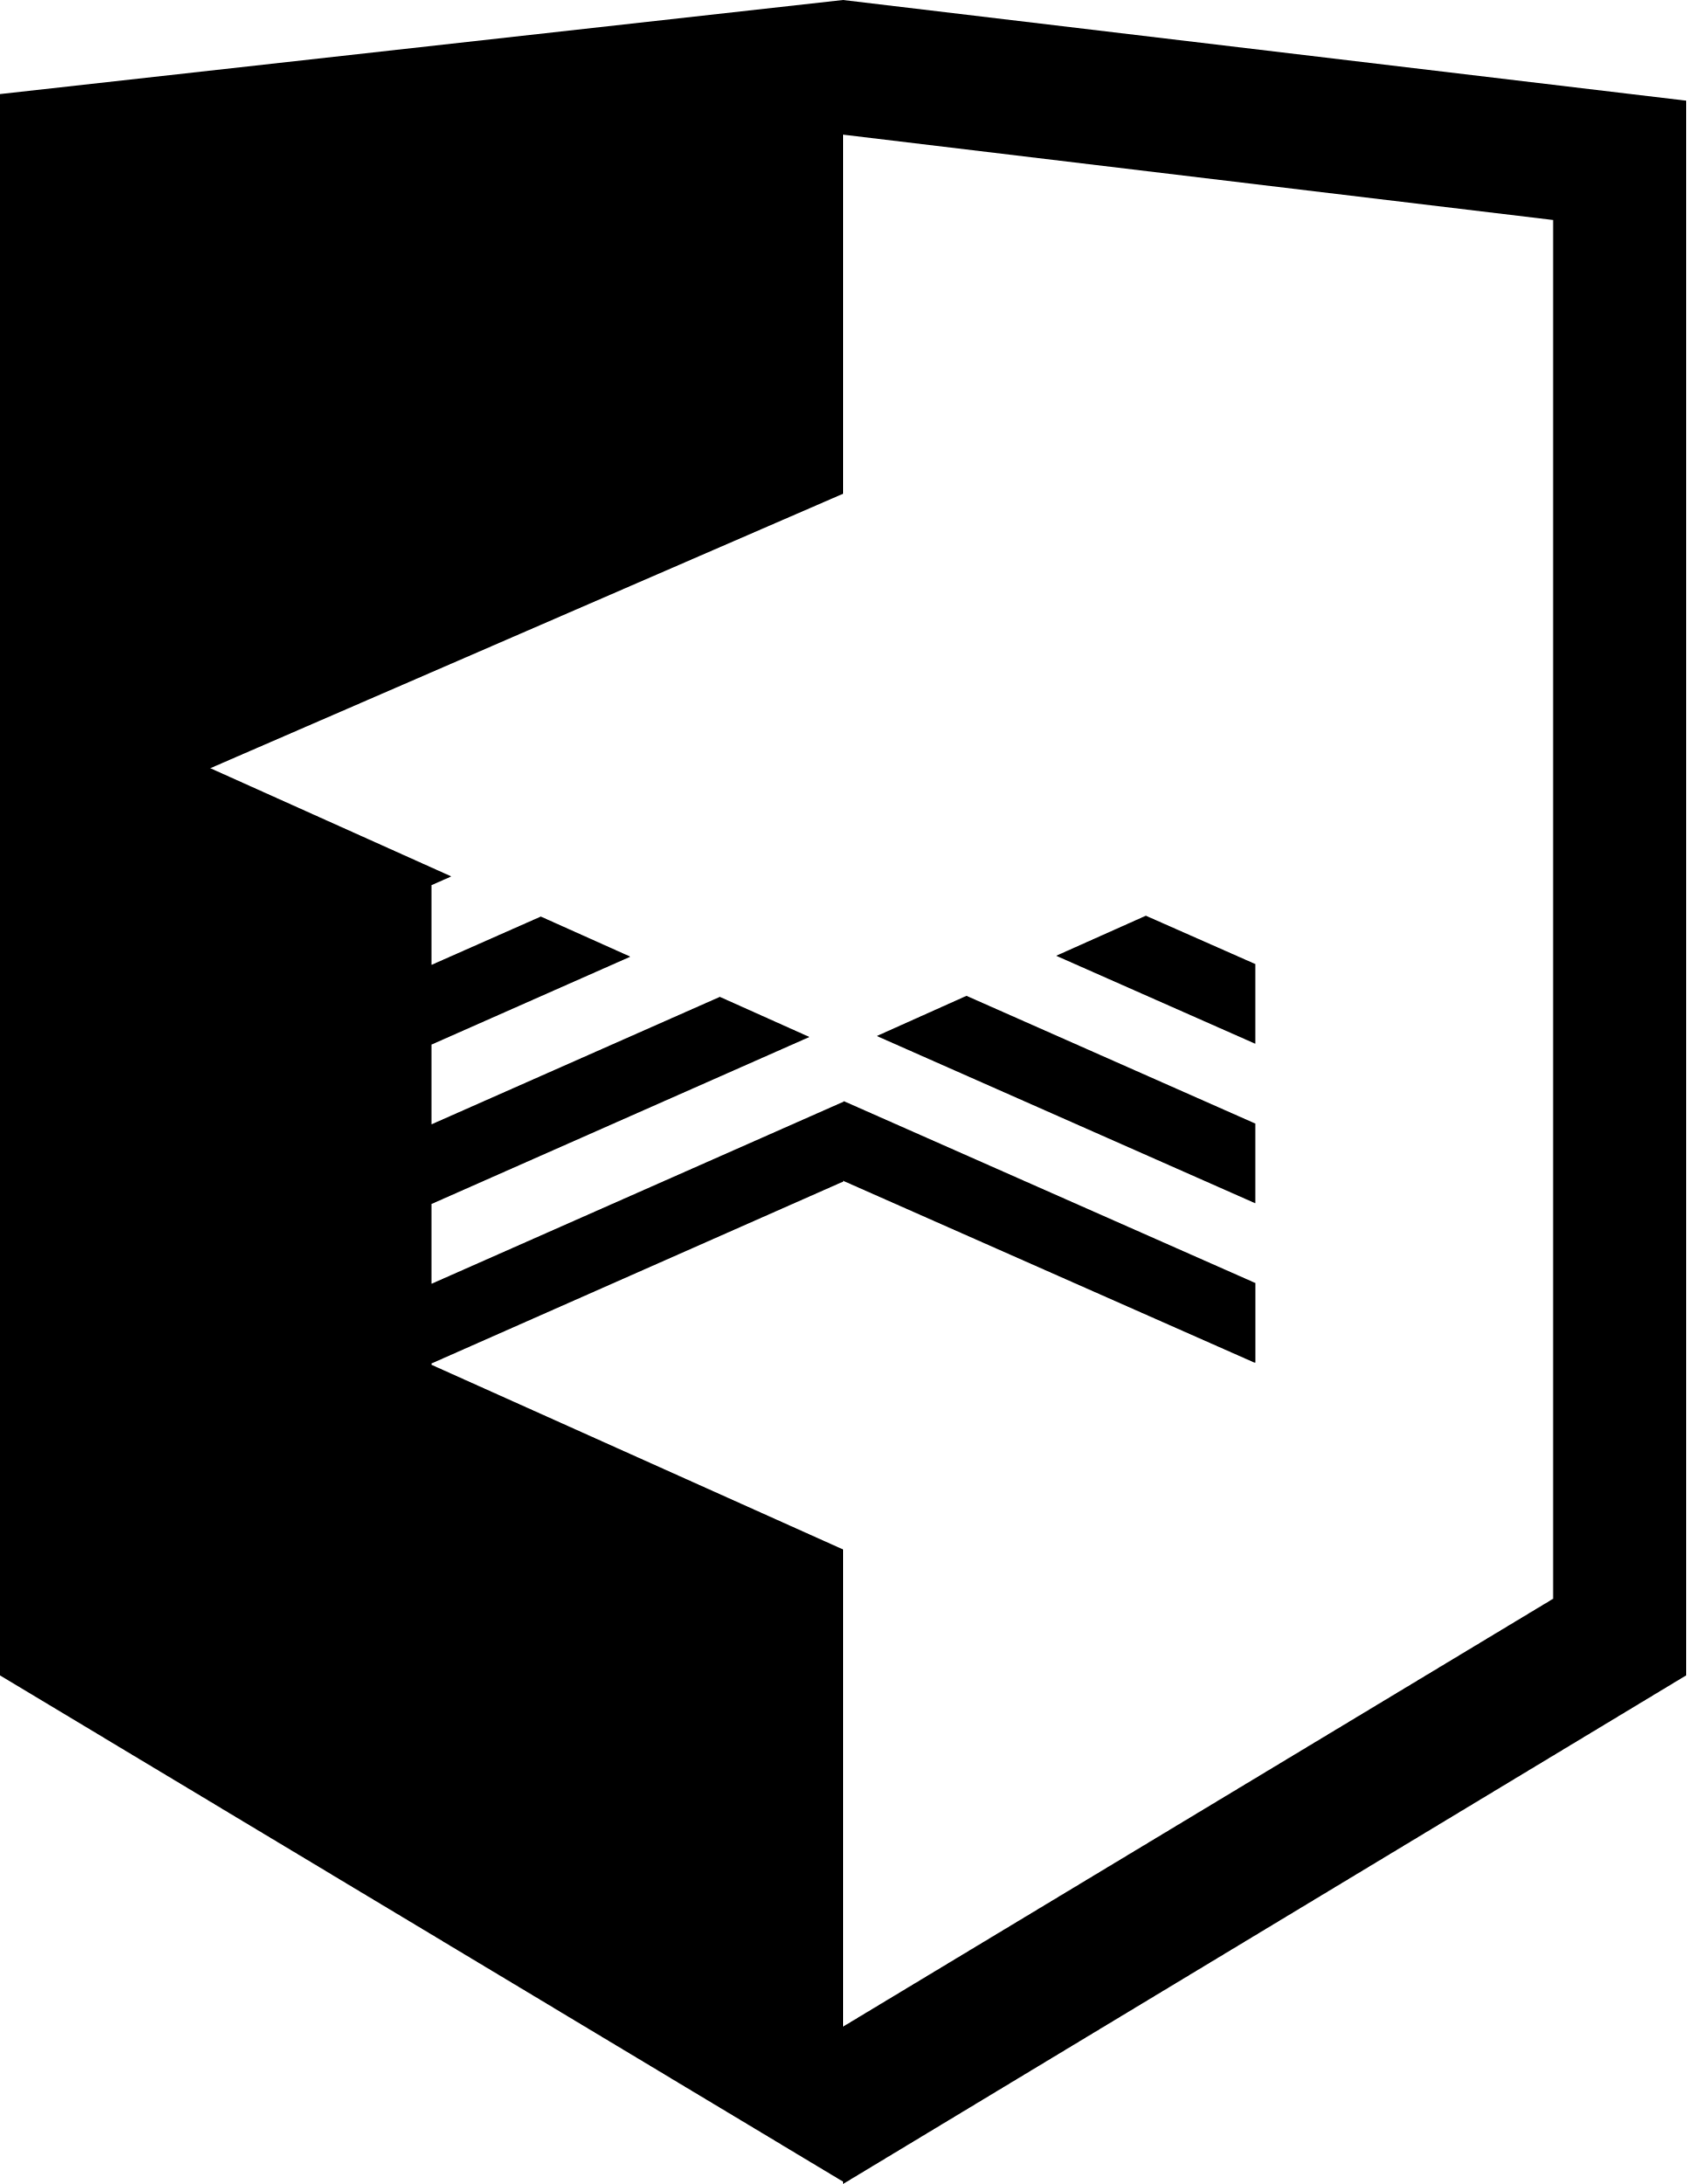
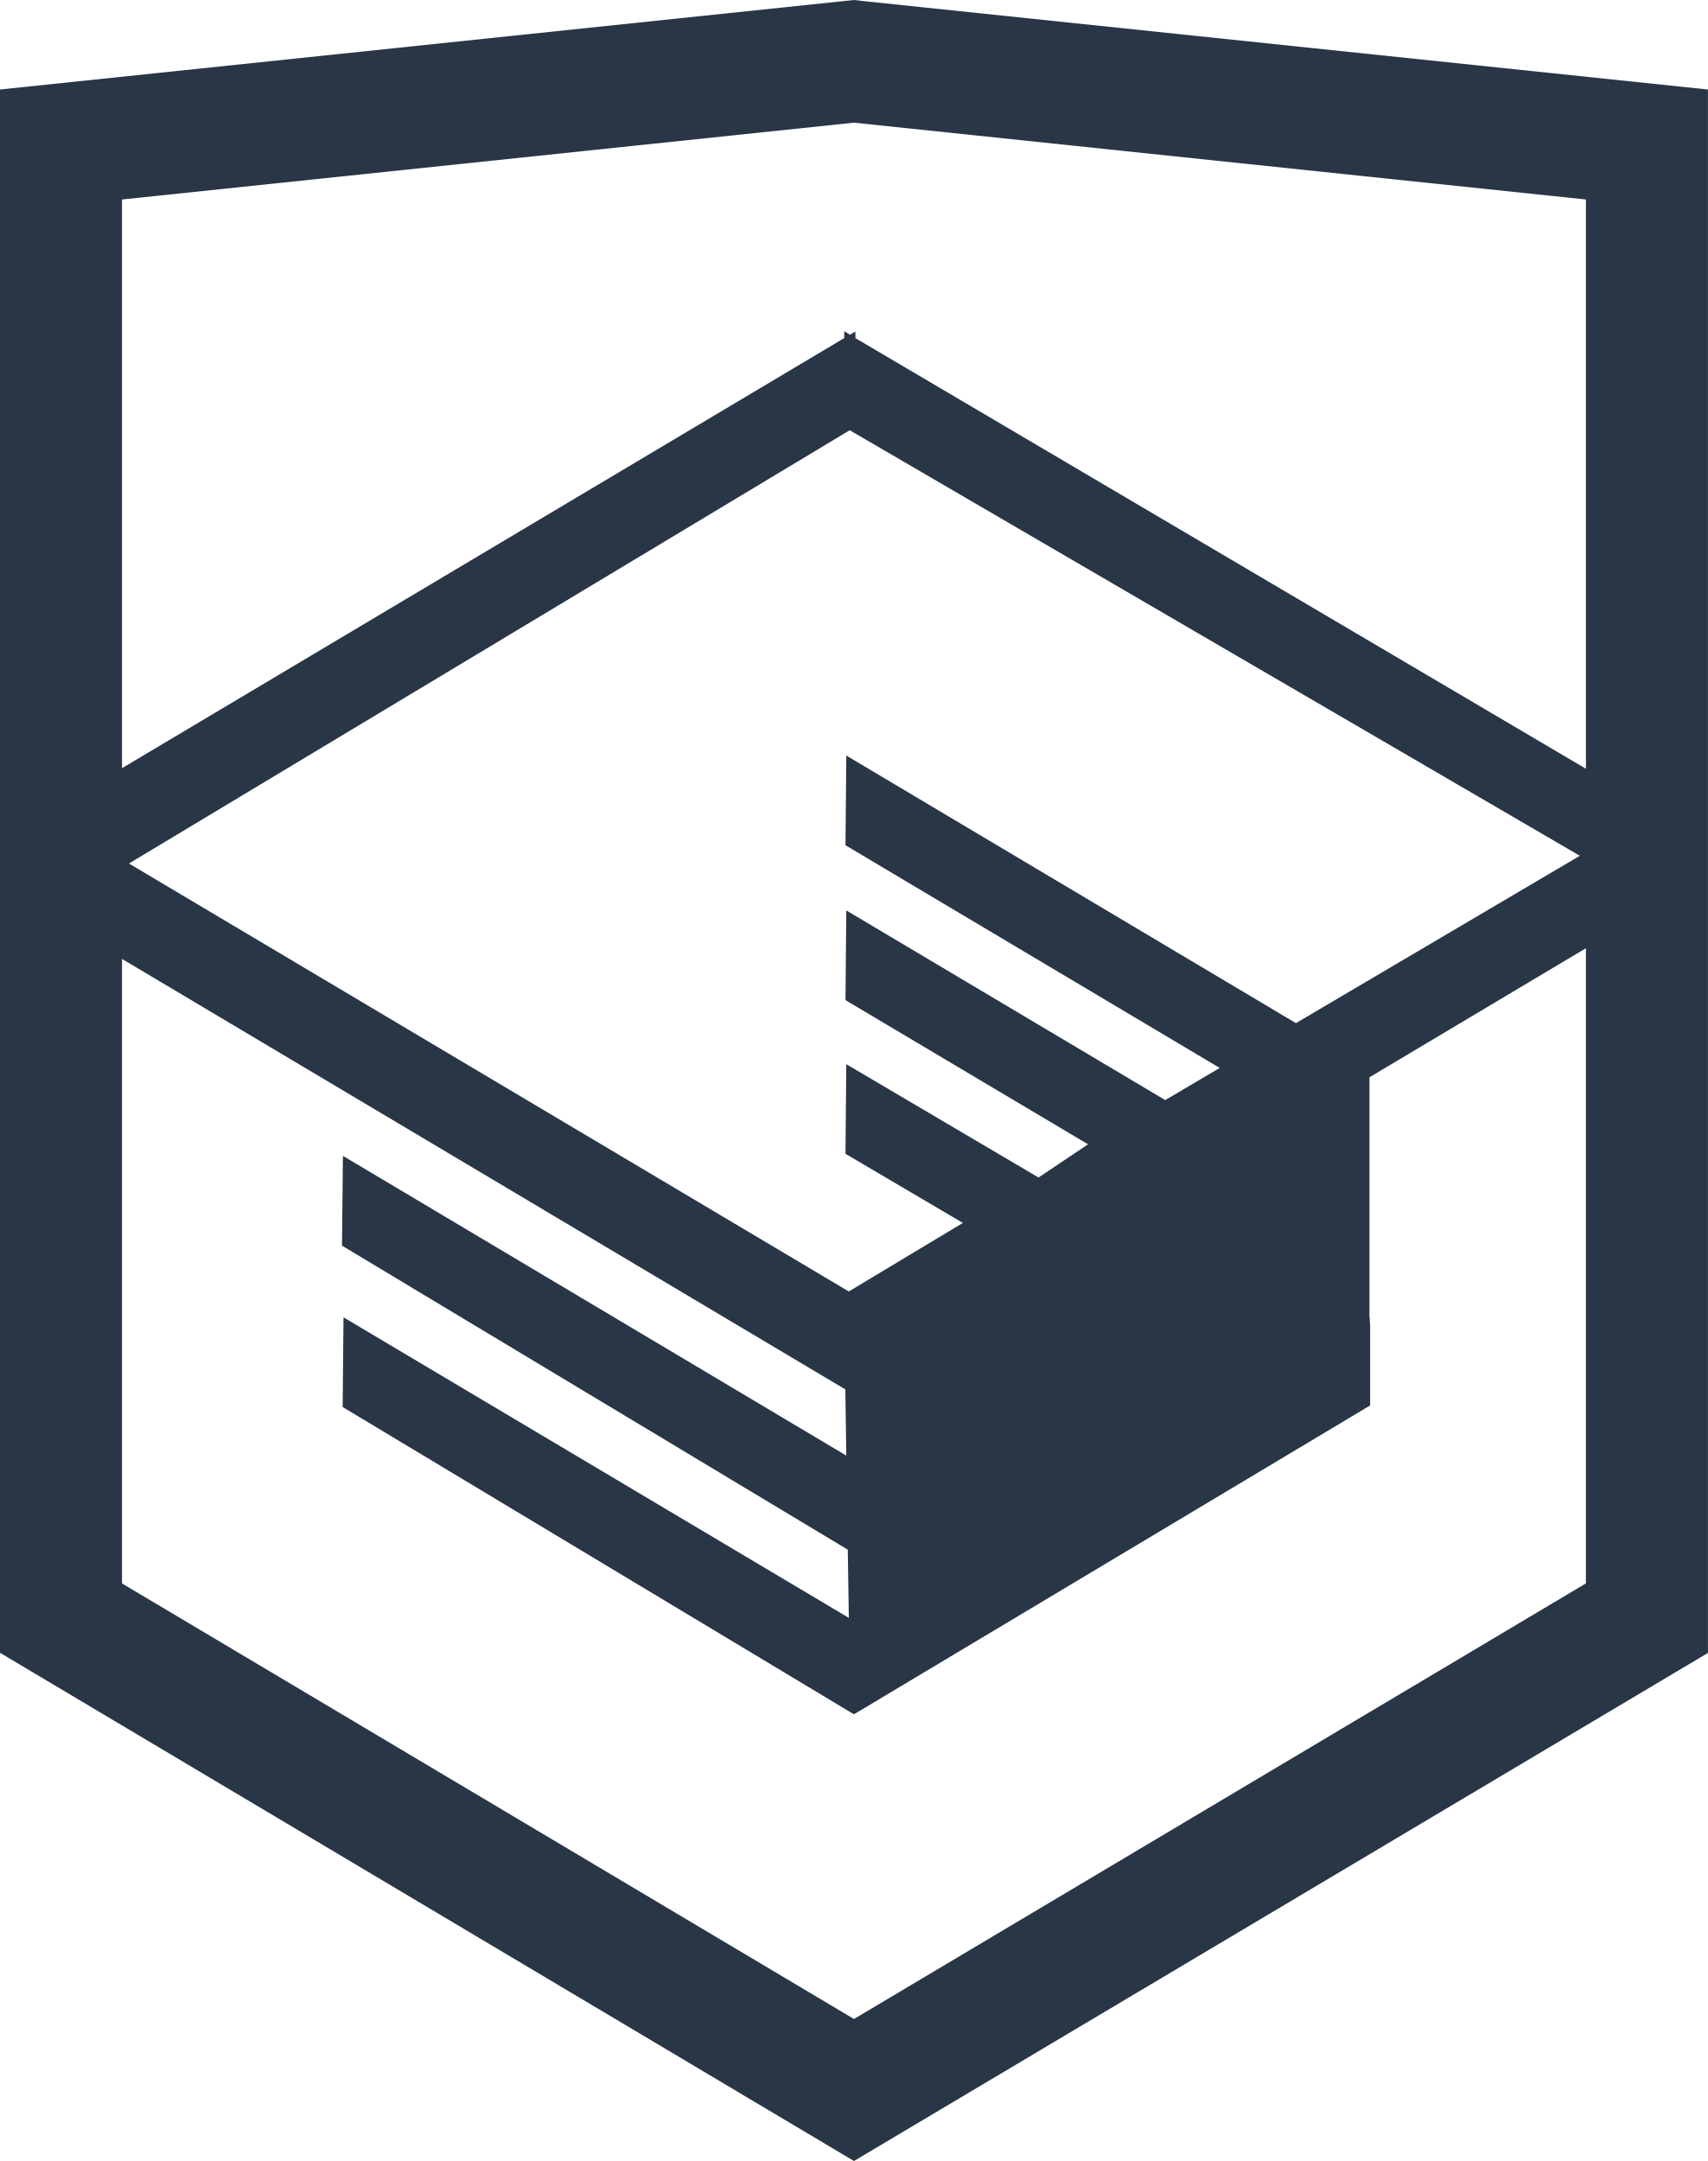
- <svg xmlns="http://www.w3.org/2000/svg" version="1.0" id="Layer_1" x="0px" y="0px" width="26.096px" height="33.803px" viewBox="0 0 26.096 33.803" enable-background="new 0 0 26.096 33.803" xml:space="preserve">
-   <g>
-     <path d="M13.047,0L0,1.456v24.475l13.047,7.835v0.037l13.049-7.872V1.558L13.047,0z M24.037,24.745l-10.989,6.622v-7.385   l-6.369-2.858v-0.021l6.373-2.816v-0.02h0.002v0.011l6.365,2.814v-0.006l0.01,0.006v-1.234l-6.365-2.813l-0.004,0.003l-0.006-0.003   v0.011h-0.002v-0.003L6.678,19.87v-1.235l0,0l5.849-2.585l-1.386-0.621l-4.463,1.973v-1.234l3.078-1.361l-1.386-0.621l-1.692,0.748   v-1.234l0.307-0.135l-3.73-1.675l9.793-4.248V2.084l10.989,1.321V24.745z" />
-     <polygon points="19.428,17.39 14.958,15.413 13.57,16.035 19.428,18.624  " />
-     <polygon points="19.428,14.921 17.734,14.173 16.346,14.793 19.428,16.155  " />
-   </g>
+ <svg xmlns="http://www.w3.org/2000/svg" version="1.0" id="Layer_1" x="0px" y="0px" width="26.943px" height="34.09px" viewBox="0 0 26.943 34.09" enable-background="new 0 0 26.943 34.09" xml:space="preserve">
+   <style>
+      path:hover {
+       fill: #ff0000;
+      }
+    </style>
+   <path d="M13.62,0.017L13.472,0L0,1.412v24.661l13.472,8.017l13.43-7.99l0.042-0.026V1.412L13.62,0.017z M25.019,12.127L13.495,5.334  l-0.001-0.104L13.407,5.28l-0.088-0.056v0.109L1.925,12.118V3.147l11.547-1.212l11.547,1.212V12.127z M13.405,6.787L24.923,13.5  l-4.479,2.64l-7.093-4.221l-0.013,1.415l5.904,3.513l-0.86,0.507l-5.031-2.992l-0.013,1.415l3.827,2.275l-0.782,0.523l-3.032-1.787  l-0.013,1.413l1.852,1.091l-1.8,1.081L2.034,13.622L13.405,6.787z M1.925,15.127l11.411,6.791l0.015,1.044l-7.941-4.728L5.395,19.65  l7.979,4.796l0.017,1.076l-7.972-4.741l-0.013,1.415l8.021,4.821l0.045,0.026l8.143-4.872v-1.268l-0.011-0.148v-3.761l3.415-2.036  v10.02L13.472,31.85L1.925,24.979V15.127z" fill="#283645" />
</svg>
